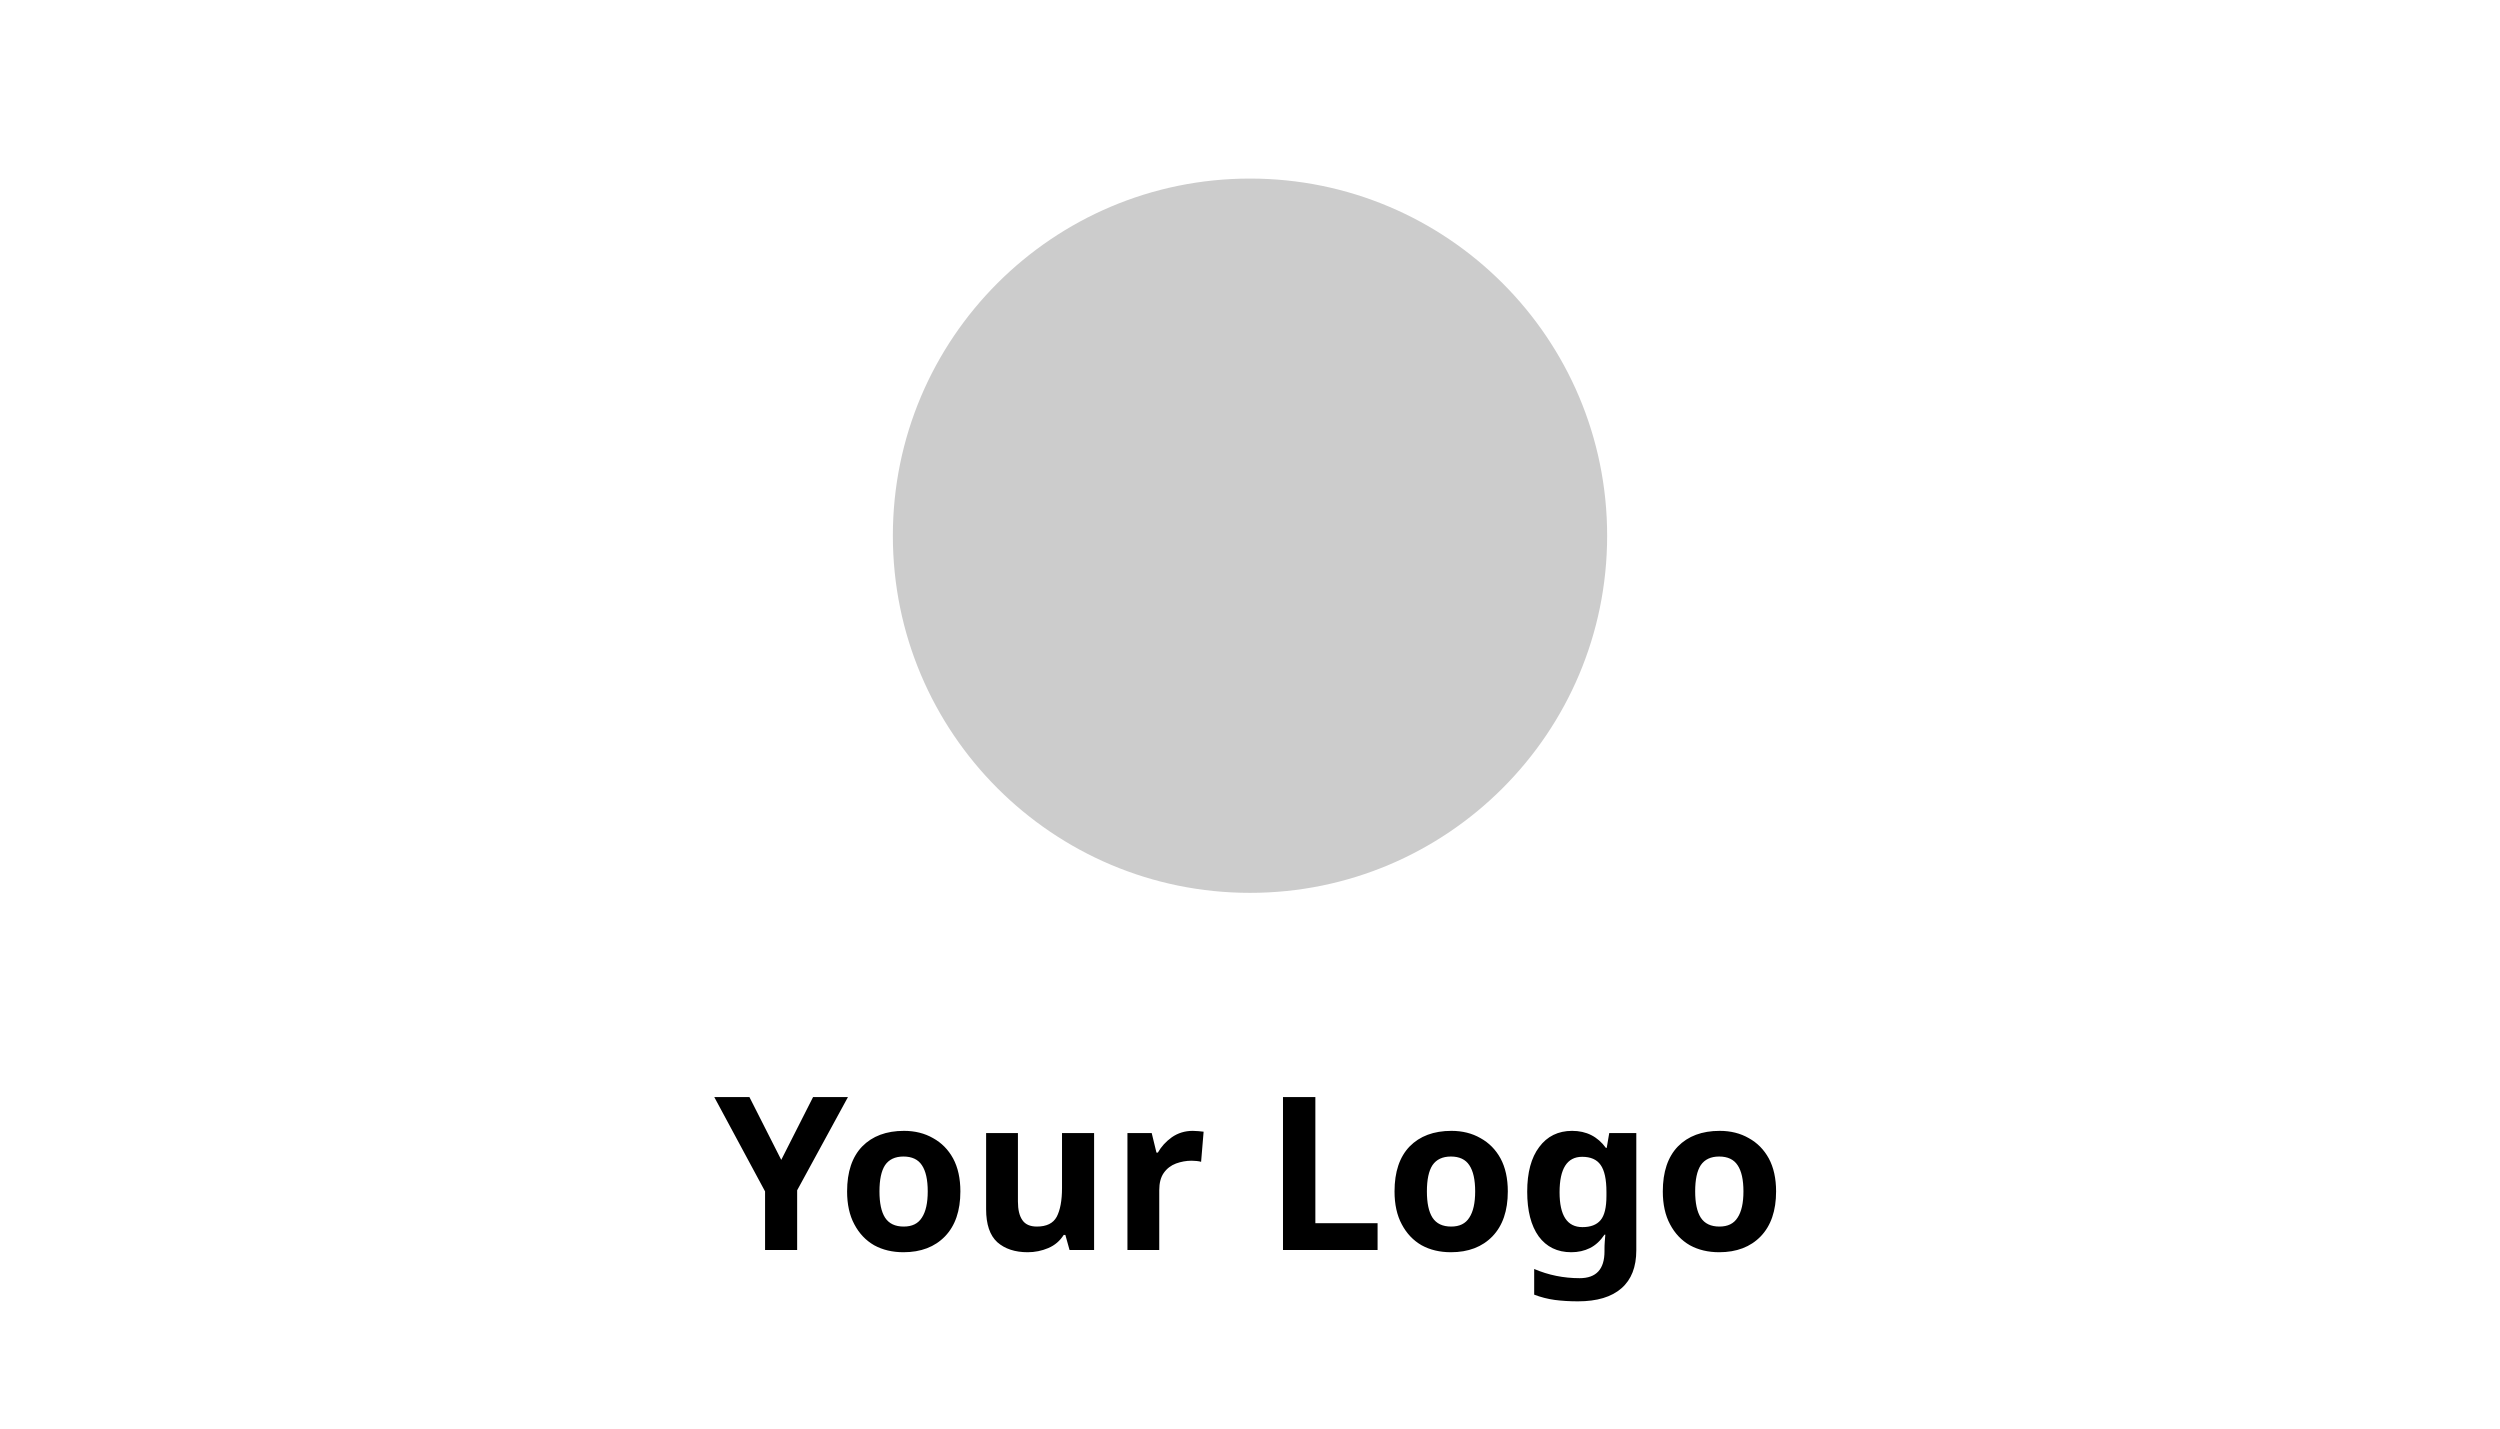
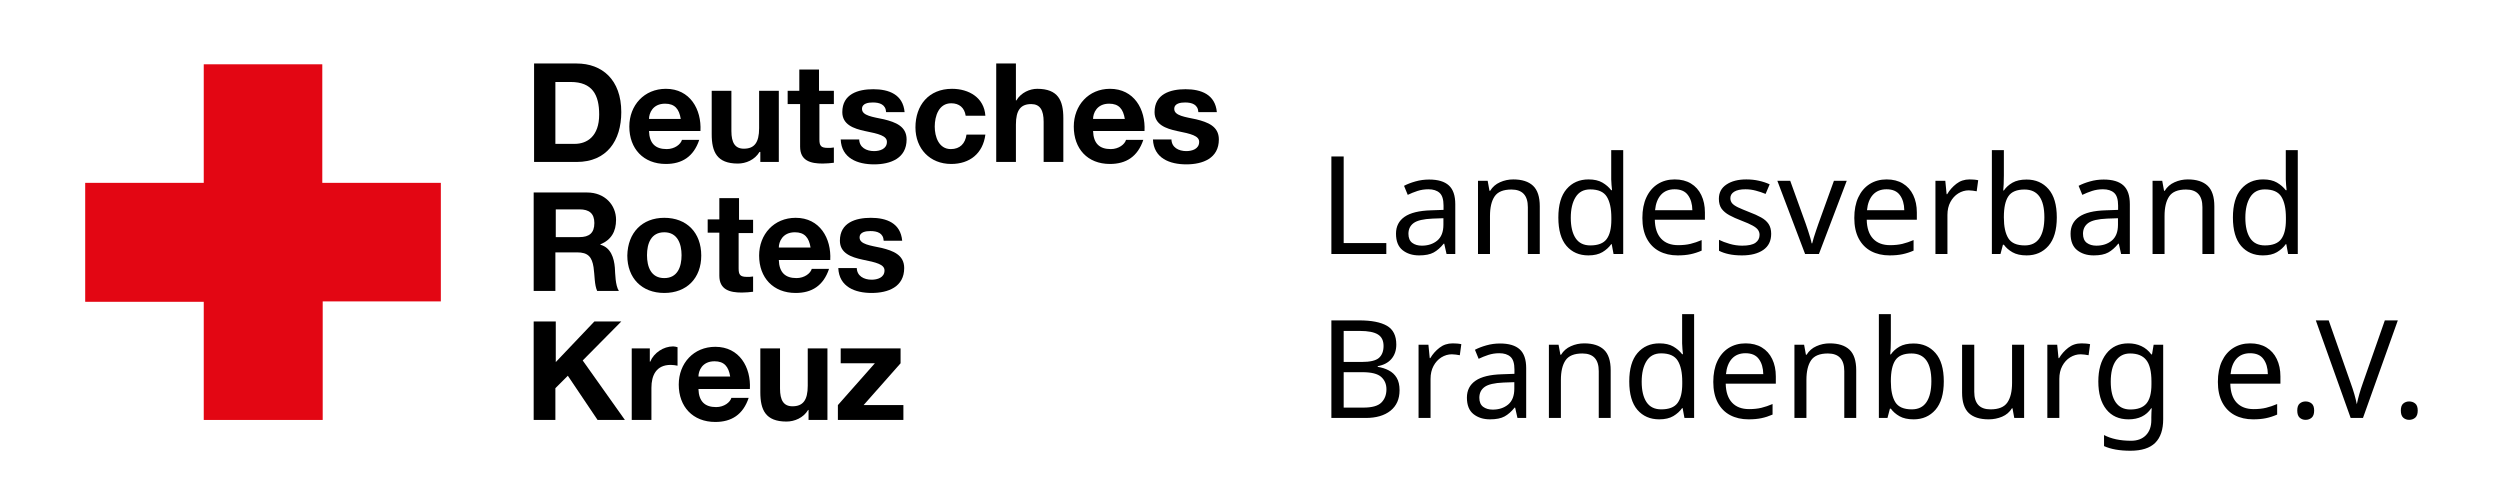
- <svg xmlns="http://www.w3.org/2000/svg" viewBox="0 0 140 80">
-   <style>
- 		.heavy { font: bold 12px sans-serif; color: #666; }
- 	</style>
-   <circle cx="70" cy="30" r="20" fill="#ccc" />
-   <text x="40" y="70" class="heavy">
- 		Your Logo
- 	</text>
+ <svg xmlns="http://www.w3.org/2000/svg" version="1.1" id="Ebene_1" x="0px" y="0px" viewBox="0 0 622.1 119.9" style="enable-background:new 0 0 622.1 119.9;" xml:space="preserve">
+   <style type="text/css">
+ 	.st0{fill:#E30613;}
+ 	.st1{font-family:'ArialMT';}
+ 	.st2{font-size:34px;}
+ </style>
+   <g>
+     <path class="st0" d="M21.2,45.5h29.5V16h29.5v29.5h29.5v29.5H80.3v29.5H50.7V75.1H21.2V45.5z" />
+     <g>
+       <path d="M132.9,15.8h10.6c6.3,0,11.1,4,11.1,12.1c0,7.1-3.6,12.4-11.1,12.4h-10.6V15.8z M138.2,35.8h4.8c3.1,0,6.1-1.9,6.1-7.3    c0-4.9-1.7-8.1-7.1-8.1h-3.8V35.8z" />
+       <path d="M161.5,32.6c0.1,3.1,1.6,4.5,4.4,4.5c2,0,3.5-1.2,3.8-2.3h4.3c-1.4,4.2-4.3,6-8.3,6c-5.6,0-9.1-3.8-9.1-9.3    c0-5.3,3.7-9.4,9.1-9.4c6,0,8.9,5.1,8.6,10.5H161.5z M169.4,29.6c-0.4-2.5-1.5-3.8-3.9-3.8c-3.1,0-4,2.4-4,3.8H169.4z" />
+       <path d="M193.8,40.3h-4.6v-2.5H189c-1.2,2-3.4,2.9-5.4,2.9c-5.2,0-6.5-2.9-6.5-7.3V22.6h4.9v10c0,2.9,0.9,4.4,3.1,4.4    c2.6,0,3.8-1.5,3.8-5.1v-9.3h4.9V40.3z" />
+       <path d="M203.9,22.6h3.6v3.3h-3.6v8.8c0,1.6,0.4,2.1,2.1,2.1c0.5,0,1,0,1.5-0.1v3.8c-0.8,0.1-1.9,0.2-2.8,0.2    c-3,0-5.6-0.7-5.6-4.2V25.9H196v-3.3h2.9v-5.3h4.9V22.6z" />
+       <path d="M213.8,34.6c0,2.1,1.8,3,3.7,3c1.4,0,3.2-0.5,3.2-2.3c0-1.5-2-2-5.5-2.7c-2.8-0.6-5.6-1.6-5.6-4.7c0-4.5,3.9-5.7,7.7-5.7    c3.9,0,7.4,1.3,7.8,5.7h-4.6c-0.1-1.9-1.6-2.4-3.3-2.4c-1.1,0-2.7,0.2-2.7,1.6c0,1.7,2.7,2,5.5,2.6c2.8,0.7,5.6,1.7,5.6,5    c0,4.7-4,6.2-8.1,6.2c-4.1,0-8.1-1.5-8.3-6.2H213.8z" />
+       <path d="M240.3,28.8c-0.3-2-1.6-3.1-3.6-3.1c-3.1,0-4.1,3.2-4.1,5.8c0,2.5,1,5.6,4,5.6c2.3,0,3.6-1.4,3.9-3.6h4.7    c-0.6,4.7-3.9,7.3-8.5,7.3c-5.3,0-8.9-3.8-8.9-9.1c0-5.5,3.3-9.6,9.1-9.6c4.2,0,8,2.2,8.3,6.7H240.3z" />
+       <path d="M247.9,15.8h4.9v9.2h0.1c1.2-2,3.4-2.9,5.2-2.9c5.2,0,6.5,2.9,6.5,7.3v10.9h-4.9v-10c0-2.9-0.9-4.4-3.1-4.4    c-2.6,0-3.8,1.5-3.8,5.1v9.3h-4.9V15.8z" />
+       <path d="M272,32.6c0.1,3.1,1.6,4.5,4.4,4.5c2,0,3.5-1.2,3.8-2.3h4.3c-1.4,4.2-4.3,6-8.3,6c-5.6,0-9-3.8-9-9.3c0-5.3,3.7-9.4,9-9.4    c6,0,8.9,5.1,8.6,10.5H272z M279.9,29.6c-0.4-2.5-1.5-3.8-3.9-3.8c-3.1,0-4,2.4-4,3.8H279.9z" />
+       <path d="M291.5,34.6c0,2.1,1.8,3,3.7,3c1.4,0,3.2-0.5,3.2-2.3c0-1.5-2-2-5.5-2.7c-2.8-0.6-5.6-1.6-5.6-4.7c0-4.5,3.9-5.7,7.7-5.7    c3.9,0,7.4,1.3,7.8,5.7h-4.6c-0.1-1.9-1.6-2.4-3.3-2.4c-1.1,0-2.7,0.2-2.7,1.6c0,1.7,2.7,2,5.5,2.6c2.8,0.7,5.6,1.7,5.6,5    c0,4.7-4,6.2-8.1,6.2c-4.1,0-8.1-1.5-8.3-6.2H291.5z" />
+       <path d="M132.9,47.9h13.2c4.4,0,7.2,3.1,7.2,6.8c0,2.9-1.2,5-3.9,6.1v0.1c2.6,0.7,3.4,3.3,3.6,5.7c0.1,1.5,0.1,4.4,1,5.8h-5.4    c-0.7-1.5-0.6-3.9-0.9-5.9c-0.4-2.6-1.4-3.7-4.1-3.7h-5.4v9.6h-5.4V47.9z M138.3,59h5.9c2.4,0,3.7-1,3.7-3.5    c0-2.4-1.3-3.4-3.7-3.4h-5.9V59z" />
+       <path d="M165.3,54.2c5.6,0,9.2,3.7,9.2,9.4c0,5.6-3.6,9.3-9.2,9.3c-5.6,0-9.2-3.7-9.2-9.3C156.2,57.9,159.8,54.2,165.3,54.2z     M165.3,69.2c3.3,0,4.3-2.8,4.3-5.7c0-2.8-1-5.7-4.3-5.7c-3.3,0-4.3,2.8-4.3,5.7C161,66.4,162,69.2,165.3,69.2z" />
+       <path d="M183.8,54.7h3.6v3.3h-3.6v8.8c0,1.6,0.4,2.1,2.1,2.1c0.5,0,1,0,1.5-0.1v3.8c-0.8,0.1-1.9,0.2-2.8,0.2    c-3,0-5.6-0.7-5.6-4.2V57.9h-2.9v-3.3h2.9v-5.3h4.9V54.7z" />
+       <path d="M193.8,64.7c0.1,3.1,1.6,4.5,4.4,4.5c2,0,3.5-1.2,3.8-2.3h4.3c-1.4,4.2-4.3,6-8.3,6c-5.6,0-9.1-3.8-9.1-9.3    c0-5.3,3.7-9.4,9.1-9.4c6,0,8.9,5.1,8.6,10.5H193.8z M201.7,61.6c-0.4-2.5-1.5-3.8-3.9-3.8c-3.1,0-4,2.4-4,3.8H201.7z" />
+       <path d="M213.2,66.6c0,2.1,1.8,3,3.7,3c1.4,0,3.2-0.5,3.2-2.3c0-1.5-2-2-5.5-2.7c-2.8-0.6-5.6-1.6-5.6-4.7c0-4.5,3.9-5.7,7.7-5.7    c3.9,0,7.4,1.3,7.8,5.7h-4.6c-0.1-1.9-1.6-2.4-3.3-2.4c-1.1,0-2.7,0.2-2.7,1.6c0,1.7,2.7,2,5.5,2.6c2.8,0.7,5.6,1.7,5.6,5    c0,4.7-4,6.2-8.1,6.2c-4.1,0-8.1-1.5-8.3-6.2H213.2z" />
+       <path d="M132.9,80h5.4v10.1l9.6-10.1h6.7l-9.6,9.7l10.5,14.8h-6.8l-7.4-11l-3.1,3.1v7.9h-5.4V80z" />
+       <path d="M157.1,86.7h4.6V90h0.1c0.9-2.2,3.3-3.8,5.7-3.8c0.3,0,0.8,0.1,1.1,0.2V91c-0.4-0.1-1.2-0.2-1.7-0.2    c-3.6,0-4.8,2.6-4.8,5.7v8h-4.9V86.7z" />
+       <path d="M173.8,96.8c0.1,3.1,1.6,4.5,4.4,4.5c2,0,3.5-1.2,3.8-2.3h4.3c-1.4,4.2-4.3,6-8.3,6c-5.6,0-9.1-3.8-9.1-9.3    c0-5.3,3.7-9.4,9.1-9.4c6,0,8.9,5.1,8.6,10.5H173.8z M181.7,93.7c-0.4-2.5-1.5-3.8-3.9-3.8c-3.1,0-4,2.4-4,3.8H181.7z" />
+       <path d="M205.8,104.5h-4.6V102h-0.1c-1.2,2-3.4,2.9-5.4,2.9c-5.2,0-6.5-2.9-6.5-7.3V86.7h4.9v10c0,2.9,0.9,4.4,3.1,4.4    c2.6,0,3.8-1.5,3.8-5.1v-9.3h4.9V104.5z" />
+       <path d="M208.5,100.8l9.2-10.4h-8.5v-3.7h14.9v3.7l-9.2,10.4h9.9v3.7h-16.3V100.8z" />
+     </g>
+   </g>
+   <text transform="matrix(1 0 0 1 328.002 63.2092)">
+     <tspan x="0" y="0" class="st1 st2">Landesverband </tspan>
+     <tspan x="0" y="40.8" class="st1 st2">Brandenburg e.V.</tspan>
+   </text>
</svg>
